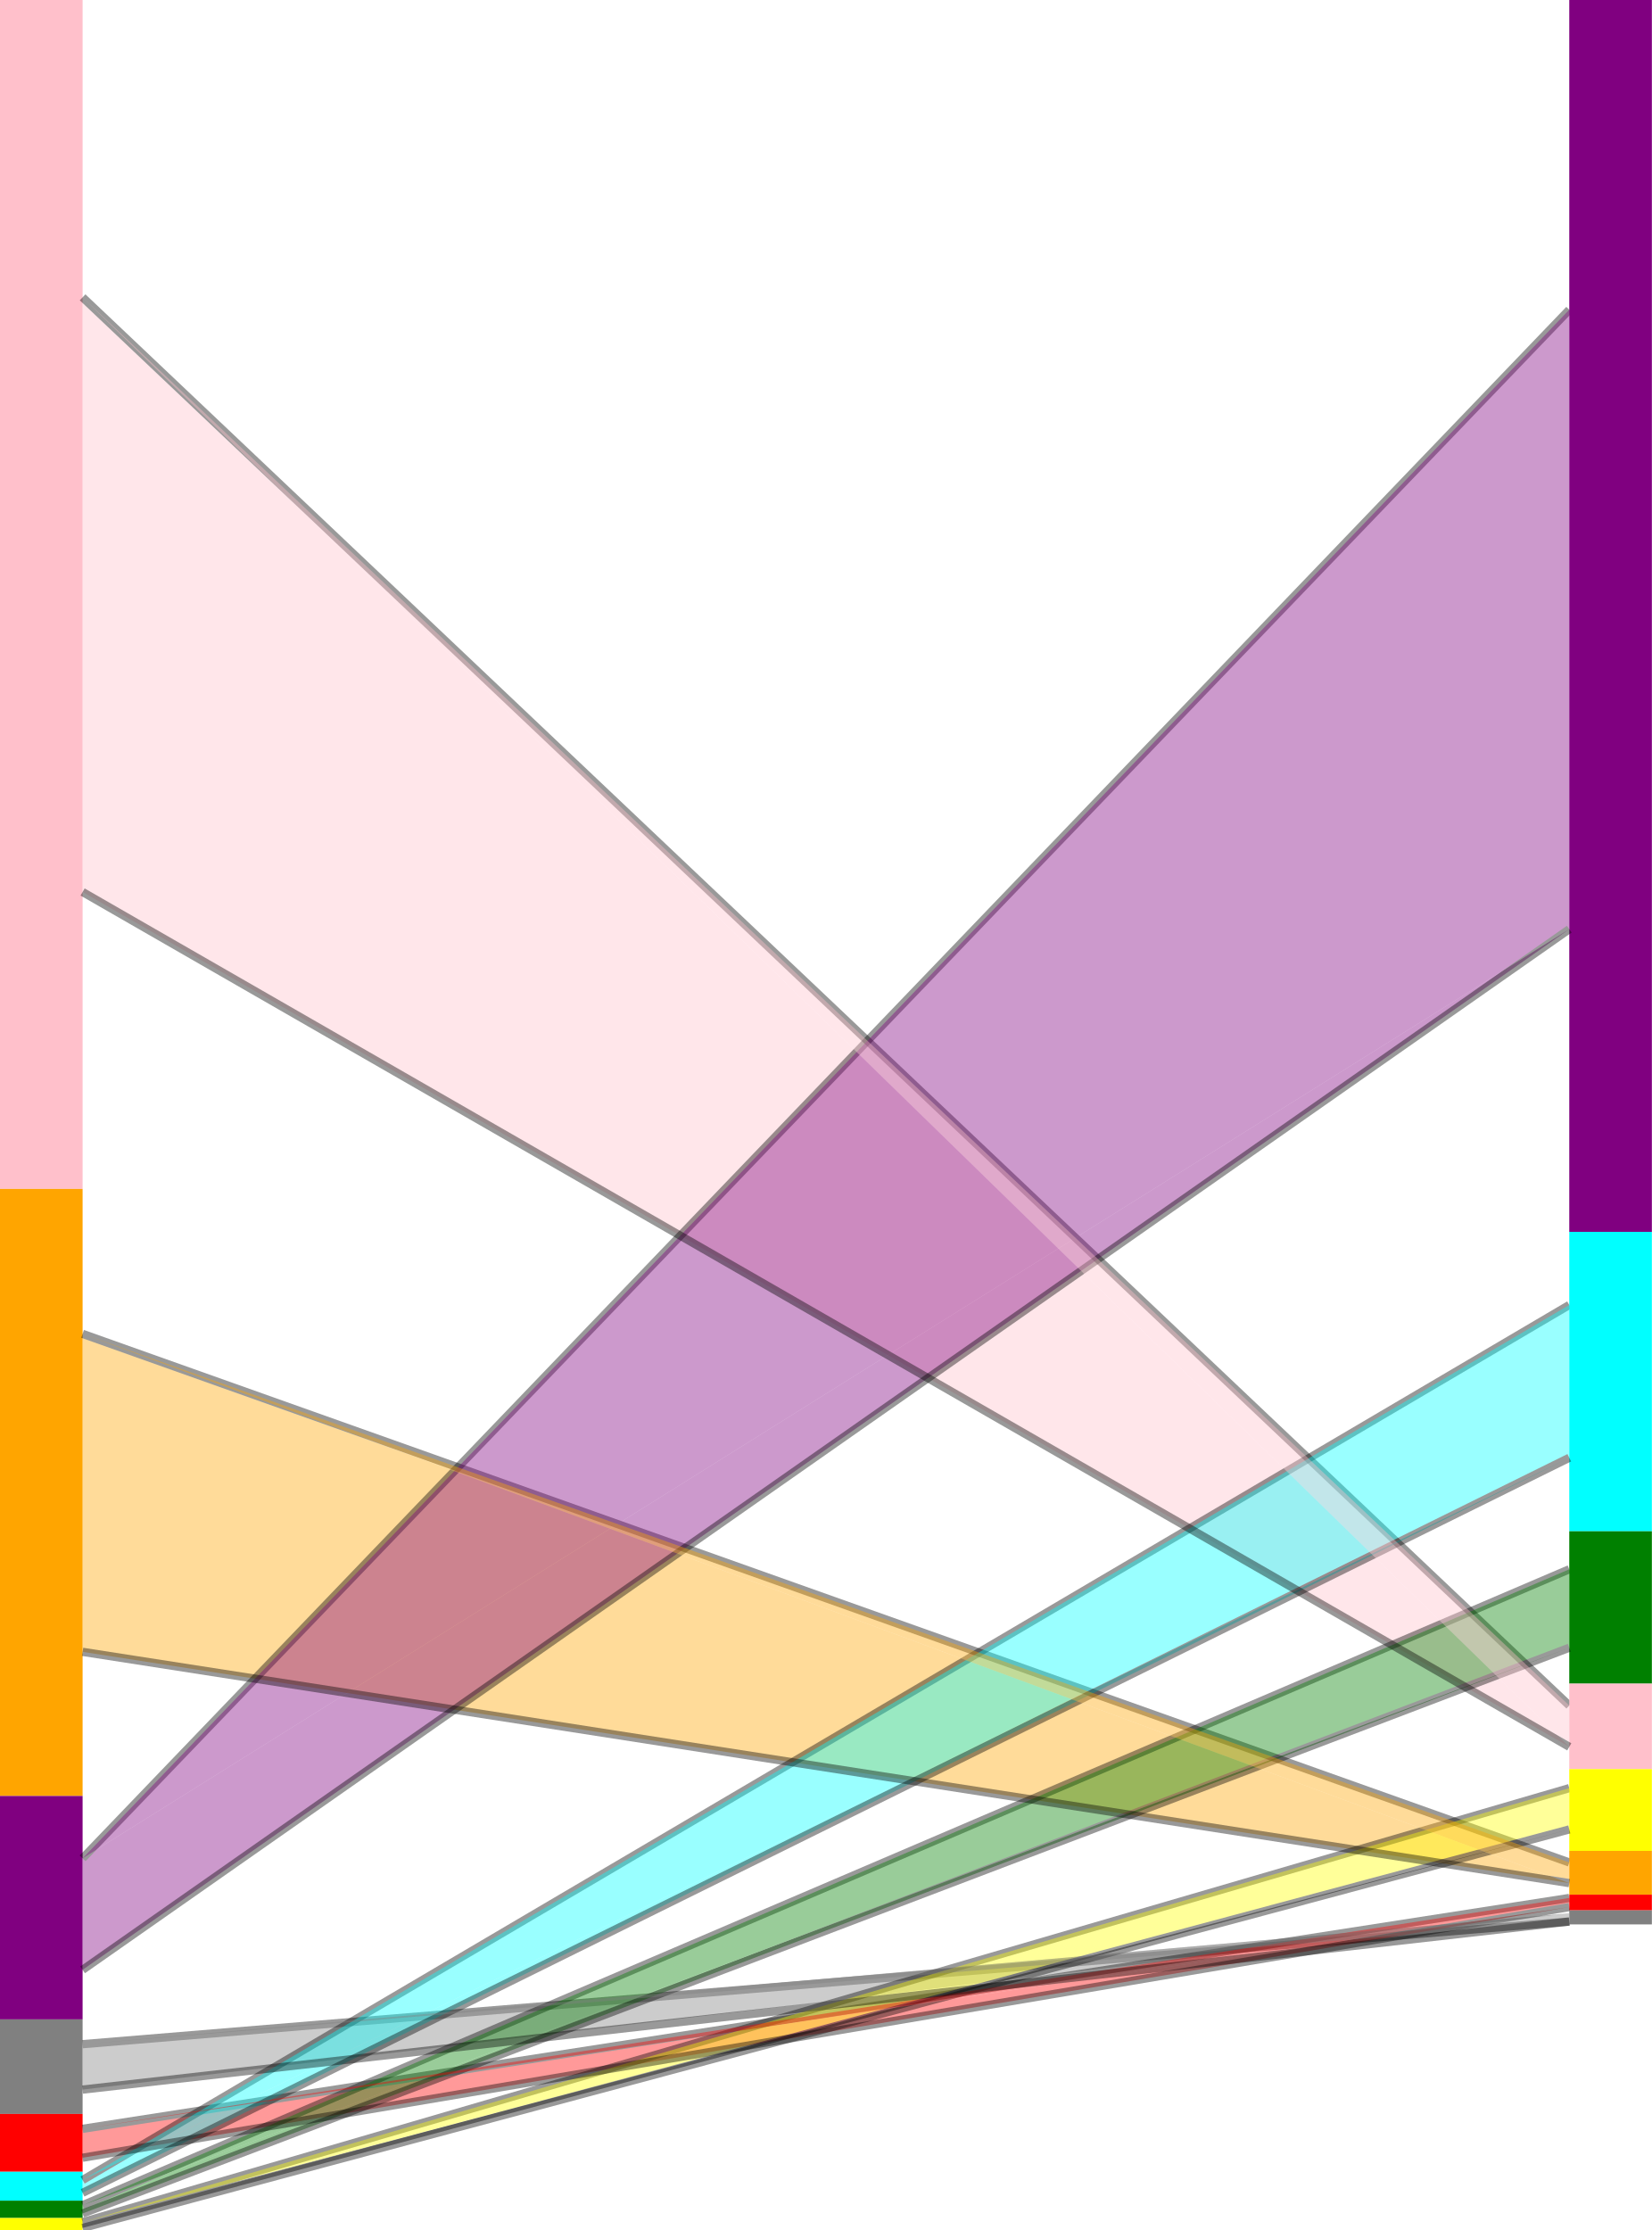
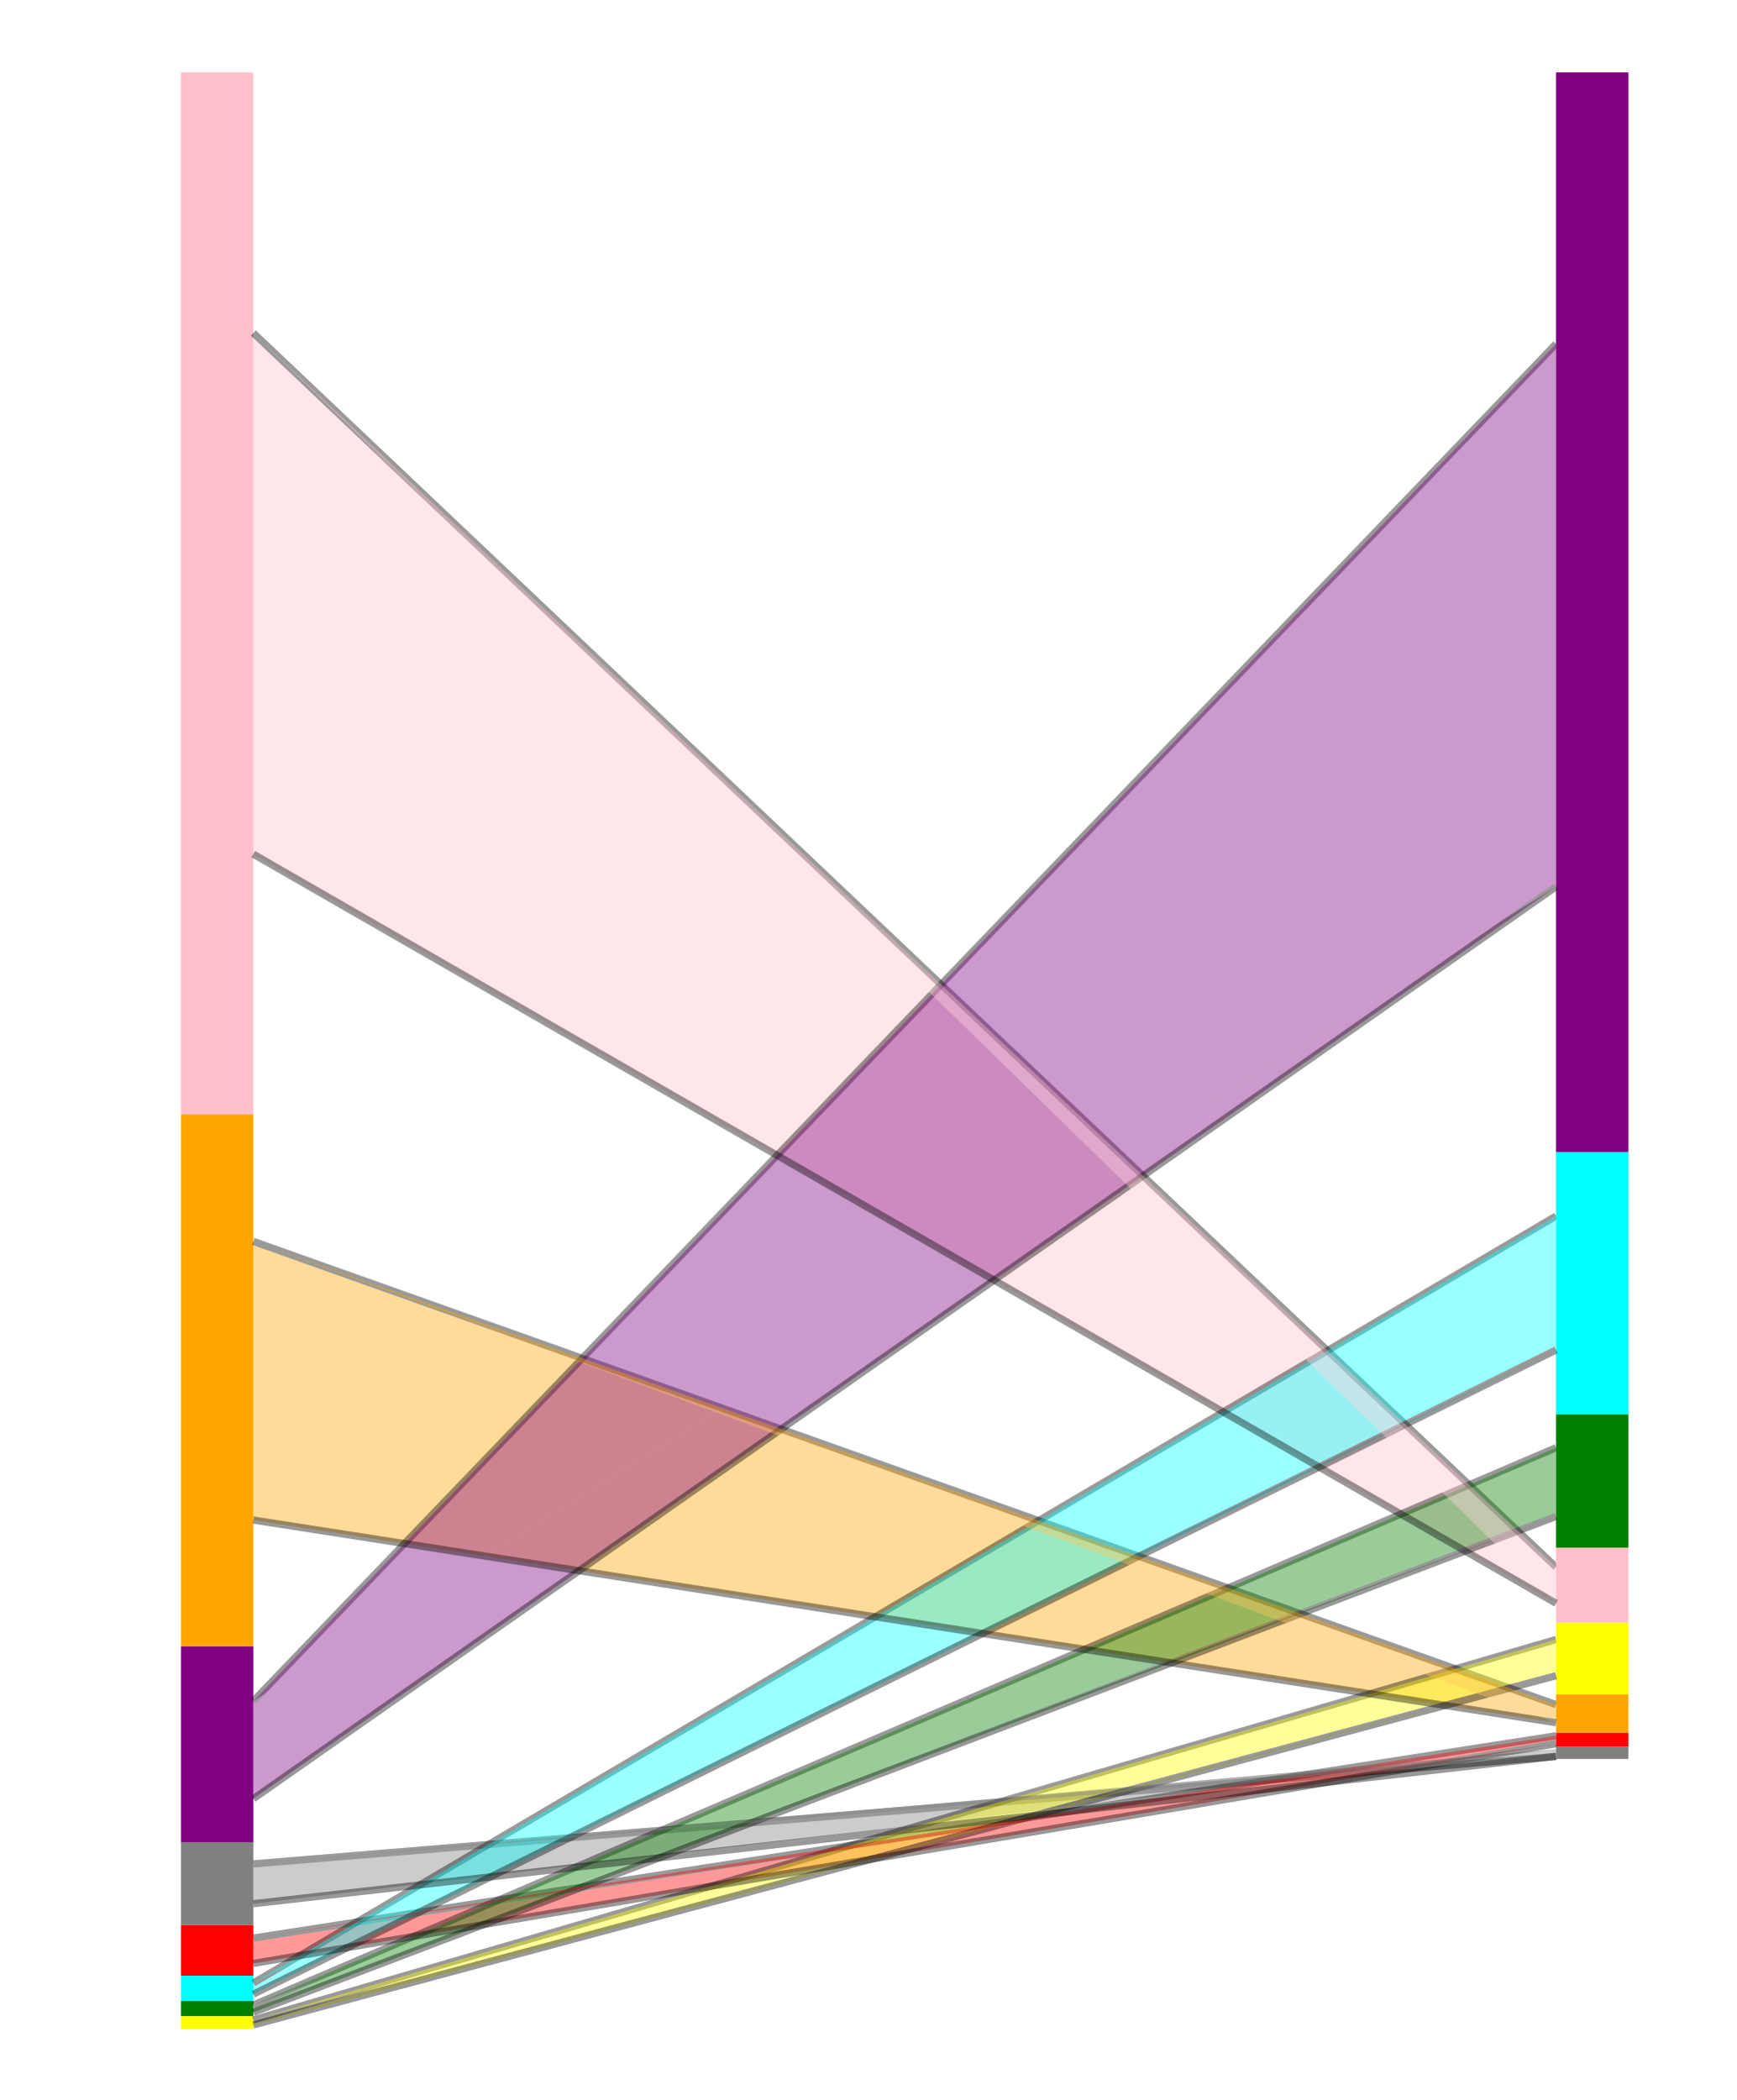
- <svg xmlns="http://www.w3.org/2000/svg" xmlns:xlink="http://www.w3.org/1999/xlink" viewBox="0 0 400 540" width="400" height="540">
+ <svg xmlns="http://www.w3.org/2000/svg" xmlns:xlink="http://www.w3.org/1999/xlink" viewBox="-50 -20 480 580" width="480" height="580">
  <defs>
    <filter id="shadow1" x="0" y="0" width="200%" height="200%">
      <feOffset result="offOut" in="SourceGraphic" dx="0" dy="4" />
      <feGaussianBlur result="blurOut" in="matrixOut" stdDeviation="4" />
      <feBlend in="SourceGraphic" in2="blurOut" mode="normal" />
    </filter>
    <filter id="shadow2" x="0" y="0" width="200%" height="200%">
      <feOffset result="offOut" in="SourceGraphic" dx="0" dy="-4" />
      <feGaussianBlur result="blurOut" in="matrixOut" stdDeviation="4" />
      <feBlend in="SourceGraphic" in2="blurOut" mode="normal" />
    </filter>
  </defs>
  <style>
line {stroke: black; stroke-width:2}
a { opacity:.4}
/* a dirty hack, instead of having a big polygon that changes on focus */
#c a:focus polygon { filter: url(#shadow1)}
#c a:focus line {filter: url(#shadow2)} 
#d a:focus line { filter: url(#shadow1)}
#d a:focus polygon {filter: url(#shadow2)} 

</style>
  <g role="list">
-     <g role="listitem">
-       <g tabindex="0" role="list" id="c" aria-labelledby="c-label">
-         <g tabindex="0" id="c1" style="fill:pink" role="listitem" aria-labelledby="c1-label">
-           <rect width="20" height="287.9" />
-           <a xlink:href="#d4" aria-labelledby="c1l-label">
-             <polygon points="20 72 380 423 20 216" />
-             <line x1="20" x2="380" y1="72" y2="413" />
-           </a>
+     <g tabindex="0" id="c" aria-labelledby="c-label" role="listitem">
+       <g role="list">
+         <g style="fill:pink" role="listitem">
+           <g role="list">
+             <g tabindex="0" id="c1" aria-labelledby="c1-label">
+               <rect width="20" height="287.9" />
+             </g>
+             <a xlink:href="#d4" aria-labelledby="c1l-label">
+               <polygon points="20 72 380 423 20 216" />
+               <line x1="20" x2="380" y1="72" y2="413" />
+             </a>
+           </g>
        </g>
-         <g tabindex="0" id="c2" style="fill:orange" role="listitem" aria-labelledby="c2-label">
-           <rect y="287.9" width="20" height="147" />
-           <a xlink:href="#d6" aria-labelledby="c2l-label">
-             <polygon points="20 323 380 456 20 400" />
-             <line x1="20" x2="380" y1="323" y2="451" />
-           </a>
+         <g style="fill:orange" role="listitem">
+           <g role="list">
+             <g tabindex="0" id="c2" aria-labelledby="c2-label">
+               <rect y="287.9" width="20" height="147" />
+             </g>
+             <a xlink:href="#d6" aria-labelledby="c2l-label">
+               <polygon points="20 323 380 456 20 400" />
+               <line x1="20" x2="380" y1="323" y2="451" />
+             </a>
+           </g>
        </g>
-         <g tabindex="0" id="c3" style="fill:purple" role="listitem" aria-labelledby="c3-label">
-           <rect y="434.9" width="20" height="54.1" />
-           <a xlink:href="#d1" aria-labelledby="dc3l-label">
-             <polygon points="20 450 380 225 20 477" />
-             <line x1="20" x2="380" y1="450" y2="75" />
-           </a>
+         <g style="fill:purple" role="listitem">
+           <g role="list">
+             <g tabindex="0" id="c3" aria-labelledby="c3-label">
+               <rect y="434.9" width="20" height="54.1" />
+             </g>
+             <a xlink:href="#d1" aria-labelledby="dc3l-label">
+               <polygon points="20 450 380 225 20 477" />
+               <line x1="20" x2="380" y1="450" y2="75" />
+             </a>
+           </g>
        </g>
-         <g tabindex="0" id="c4" style="fill:grey" role="listitem" aria-labelledby="c4-label">
-           <rect y="489" width="20" height="22.9" />
+         <g style="fill:grey" role="listitem">
+           <g tabindex="0" id="c4" aria-labelledby="c4-label">
+             <rect y="489" width="20" height="22.9" />
+           </g>
          <a xlink:href="#d8" aria-labelledby="c4l-label">
            <polygon points="20 495 380 463.3 20 506" />
            <line x1="20" x2="380" y1="495" y2="465.3" />
          </a>
        </g>
-         <g tabindex="0" id="c5" style="fill:red" role="listitem" aria-labelledby="c5-label">
-           <rect y="511.9" width="20" height="14" />
+         <g style="fill:red" role="listitem">
+           <g tabindex="0" id="c5" aria-labelledby="c5-label">
+             <rect y="511.9" width="20" height="14" />
+           </g>
          <a xlink:href="#d7" aria-labelledby="c5l-label">
            <polygon points="20 515.5 380 461.8 20 522.5" />
            <line x1="20" x2="380" y1="515.5" y2="459.6" />
          </a>
        </g>
-         <g tabindex="0" id="c6" style="fill:aqua" role="listitem" aria-labelledby="c6-label">
-           <rect y="525.9" width="20" height="7" />
+         <g style="fill:aqua" role="listitem">
+           <g tabindex="0" id="c6" aria-labelledby="c6-label">
+             <rect y="525.9" width="20" height="7" />
+           </g>
          <a xlink:href="#d2" aria-labelledby="c6l-label">
            <polygon points="20 527.9 380 353 20 531" />
            <line x1="20" x2="380" y1="527.9" y2="316" />
          </a>
        </g>
-         <g tabindex="0" id="c7" style="fill:green" role="listitem" aria-labelledby="c7-label">
-           <rect y="532.9" width="20" height="4.2" />
+         <g style="fill:green" role="listitem">
+           <g tabindex="0" id="c7" aria-labelledby="c7-label">
+             <rect y="532.9" width="20" height="4.2" />
+           </g>
          <a xlink:href="#d3" aria-labelledby="c7l-label">
            <polygon points="20 534 380 399 20 536" />
            <line x1="20" x2="380" y1="534" y2="380" />
          </a>
        </g>
-         <g tabindex="0" id="c8" role="listitem" aria-labelledby="c8-label">
-           <rect style="fill:yellow" y="537.1" width="20" height="3.4" />
+         <g style="fill:yellow" role="listitem">
+           <g tabindex="0" id="c8" aria-labelledby="c8-label">
+             <rect y="537.1" width="20" height="3.4" />
+           </g>
          <a xlink:href="#d5" aria-labelledby="c8l-label">
            <polygon points="20 538.1 380 443 20 539.5" />
            <line x1="20" x2="380" y1="538.1" y2="433" />
          </a>
        </g>
      </g>
    </g>
-     <g role="listitem">
-       <g tabindex="0" role="list" id="d" aria-labelledby="d-label">
-         <g tabindex="0" id="d1" style="fill:purple" role="listitem" aria-labelledby="d1-label">
-           <rect x="380" width="20" height="298.3" />
+     <g tabindex="0" role="listitem" aria-labelledby="d-label" id="d">
+       <g role="list">
+         <g style="fill:purple" role="listitem">
+           <g tabindex="0" id="d1" aria-labelledby="d1-label">
+             <rect x="380" width="20" height="298.3" />
+           </g>
          <a xlink:href="#c3" aria-labelledby="d1l-label">
            <polygon points="380 75 20 450 380 225" />
            <line x1="380" y1="225" x2="20" y2="477" />
          </a>
        </g>
-         <g tabindex="0" id="d2" style="fill:aqua" role="listitem" aria-labelledby="d2-label">
-           <rect x="380" width="20" y="298.3" height="72.5" />
+         <g style="fill:aqua" role="listitem">
+           <g tabindex="0" id="d2" aria-labelledby="d2-label">
+             <rect x="380" width="20" y="298.3" height="72.5" />
+           </g>
          <a xlink:href="#c6" aria-labelledby="d2l-label">
            <polygon points="380 316 20 527.9 380 353" />
            <line x1="380" y1="353" x2="20" y2="531" />
          </a>
        </g>
-         <g tabindex="0" id="d3" style="fill:green" role="listitem" aria-labelledby="d3-label">
-           <rect x="380" width="20" y="370.8" height="36.9" />
+         <g style="fill:green" role="listitem">
+           <g tabindex="0" id="d3" aria-labelledby="d3-label">
+             <rect x="380" width="20" y="370.8" height="36.9" />
+           </g>
          <a xlink:href="#c7" aria-labelledby="d3l-label">
            <polygon points="380 380 20 534 380 399" />
            <line x1="380" y1="399" x2="20" y2="536" />
          </a>
        </g>
-         <g tabindex="0" id="d4" style="fill:pink" role="listitem" aria-labelledby="d4-label">
-           <rect x="380" width="20" y="407.7" height="20.7" />
+         <g style="fill:pink" role="listitem">
+           <g tabindex="0" id="d4" aria-labelledby="d4-label">
+             <rect x="380" width="20" y="407.7" height="20.7" />
+           </g>
          <a xlink:href="#c1" aria-labelledby="d4l-label">
            <polygon points="380 413 20 72 380 423" />
            <line x1="380" y1="423" x2="20" y2="216" />
          </a>
        </g>
-         <g tabindex="0" id="d5" style="fill:yellow" role="listitem" aria-labelledby="d5-label">
-           <rect x="380" width="20" y="428.4" height="19.8" />
+         <g style="fill:yellow" role="listitem">
+           <g tabindex="0" id="d5" aria-labelledby="d5-label">
+             <rect x="380" width="20" y="428.4" height="19.8" />
+           </g>
          <a xlink:href="#c8" aria-labelledby="d5l-label">
            <polygon points="380 433 20 538.1 380 443" />
            <line x1="380" y1="443" x2="20" y2="539.5" />
          </a>
        </g>
-         <g tabindex="0" id="d6" style="fill:orange" role="listitem" aria-labelledby="d6-label">
-           <rect x="380" width="20" y="448.2" height="10.6" />
+         <g style="fill:orange" role="listitem">
+           <g tabindex="0" id="d6" aria-labelledby="d6-label">
+             <rect x="380" width="20" y="448.2" height="10.6" />
+           </g>
          <a xlink:href="#c2" aria-labelledby="d6l-label">
            <polygon points="380 451 20 323 380 456" />
            <line x1="380" y1="456" x2="20" y2="400" />
          </a>
        </g>
-         <g tabindex="0" id="d7" style="fill:red" role="listitem" aria-labelledby="d7-label">
-           <rect x="380" width="20" y="458.8" height="3.8" />
+         <g style="fill:red" role="listitem">
+           <g tabindex="0" id="d7" aria-labelledby="d7-label">
+             <rect x="380" width="20" y="458.8" height="3.8" />
+           </g>
          <a xlink:href="#c5" aria-labelledby="d7l-label">
            <polygon points="380 459.6 20 515.5 380 461.8" />
            <line x1="380" y1="461.8" x2="20" y2="522.5" />
          </a>
        </g>
-         <g tabindex="0" id="d8" style="fill:grey" role="listitem" aria-labelledby="d8-label">
-           <rect x="380" width="20" y="462.6" height="3.4" />
+         <g style="fill:grey" role="listitem">
+           <g tabindex="0" id="d8" aria-labelledby="d8-label">
+             <rect x="380" width="20" y="462.6" height="3.4" />
+           </g>
          <a xlink:href="#c4" aria-labelledby="d8l-label">
            <polygon points="380 463.3 20 495 380 465.3" />
            <line x1="380" y1="465.3" x2="20" y2="506" />
          </a>
        </g>
      </g>
    </g>
  </g>
</svg>
